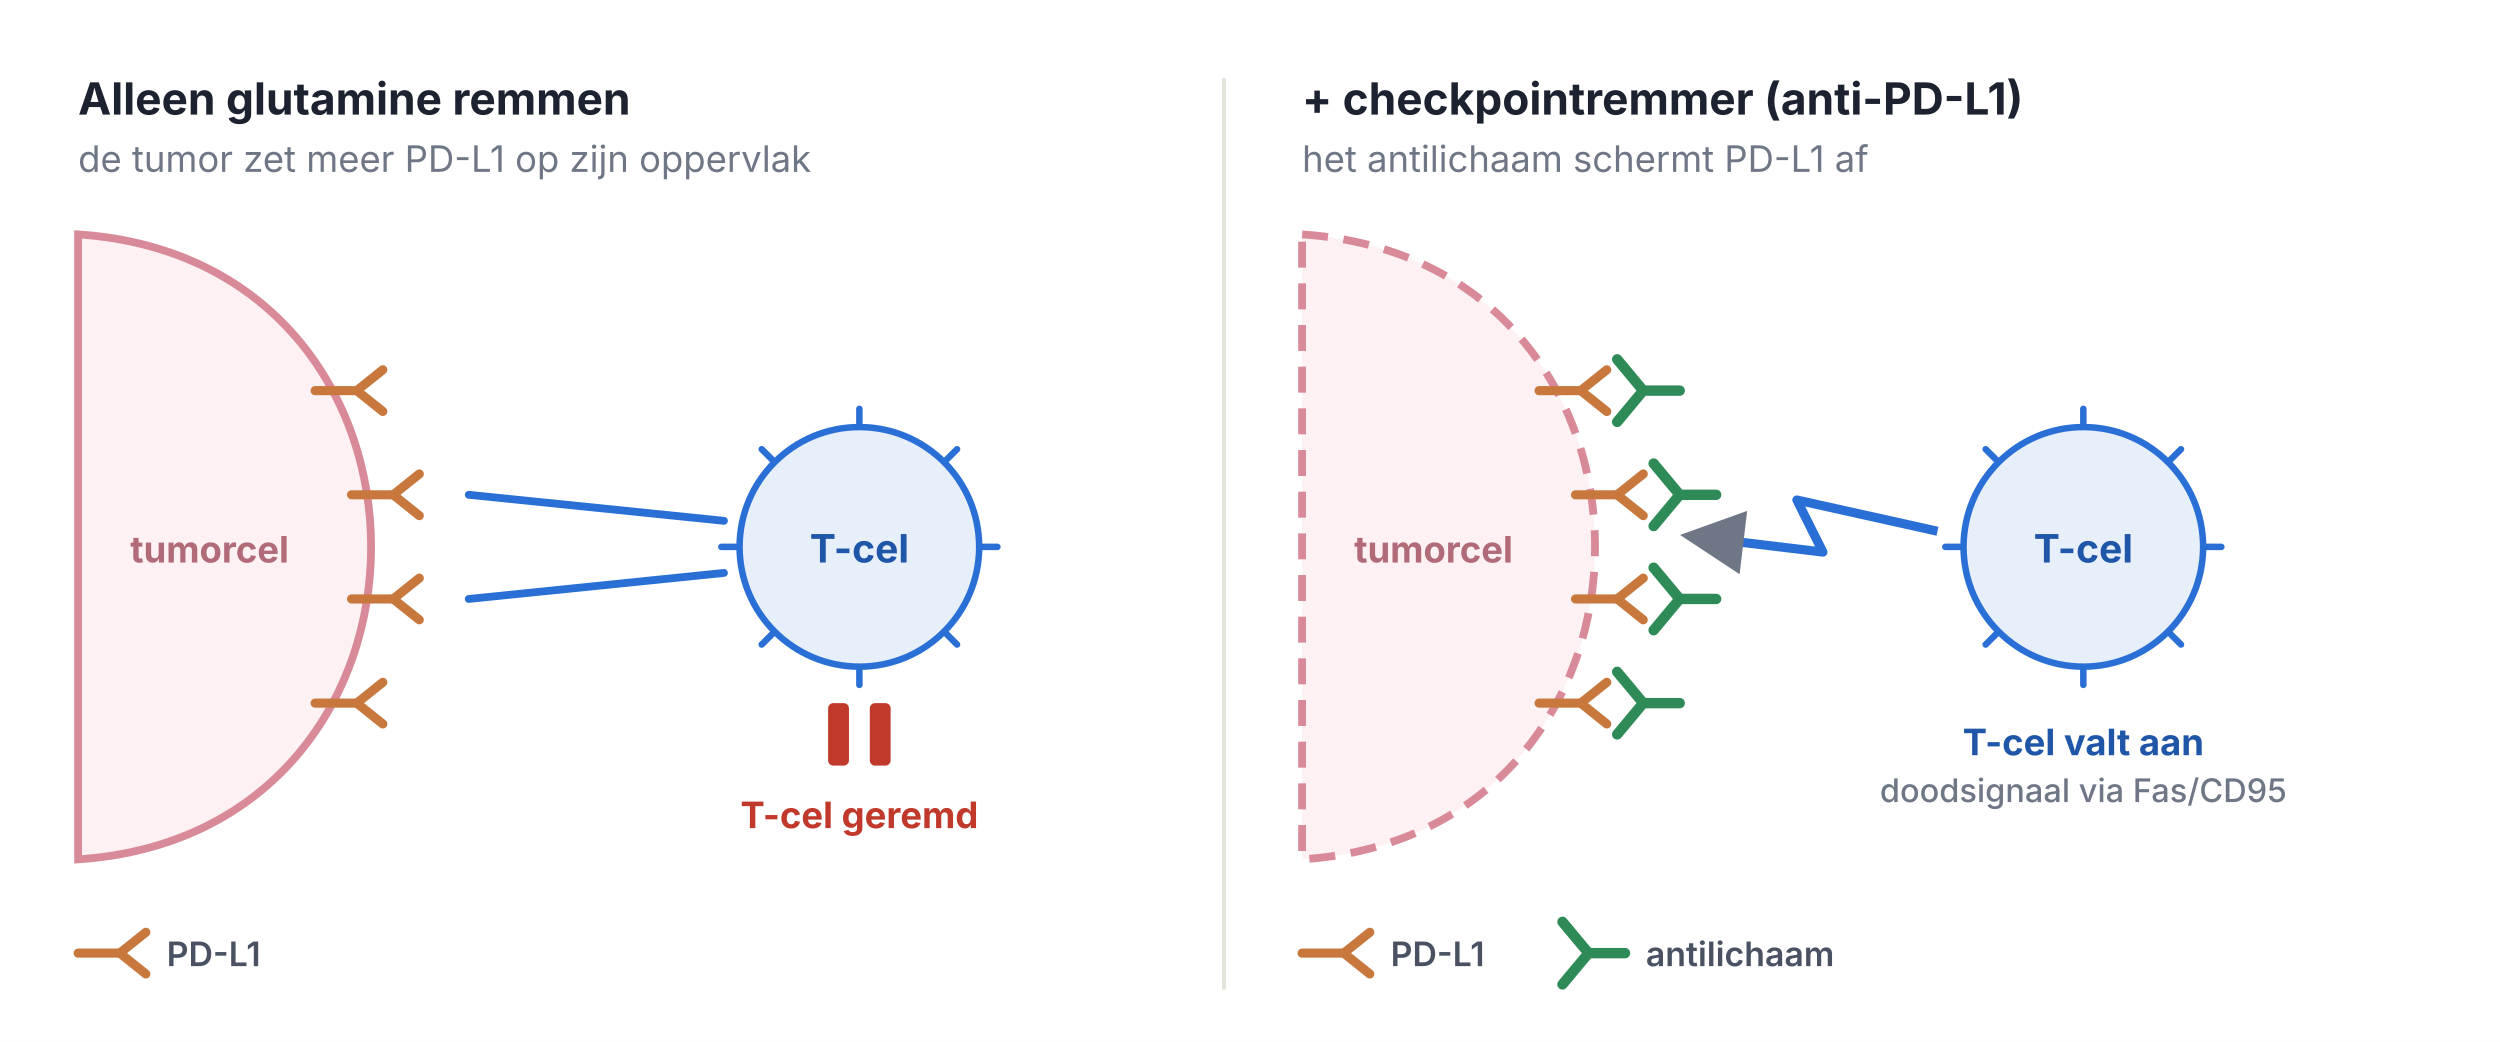
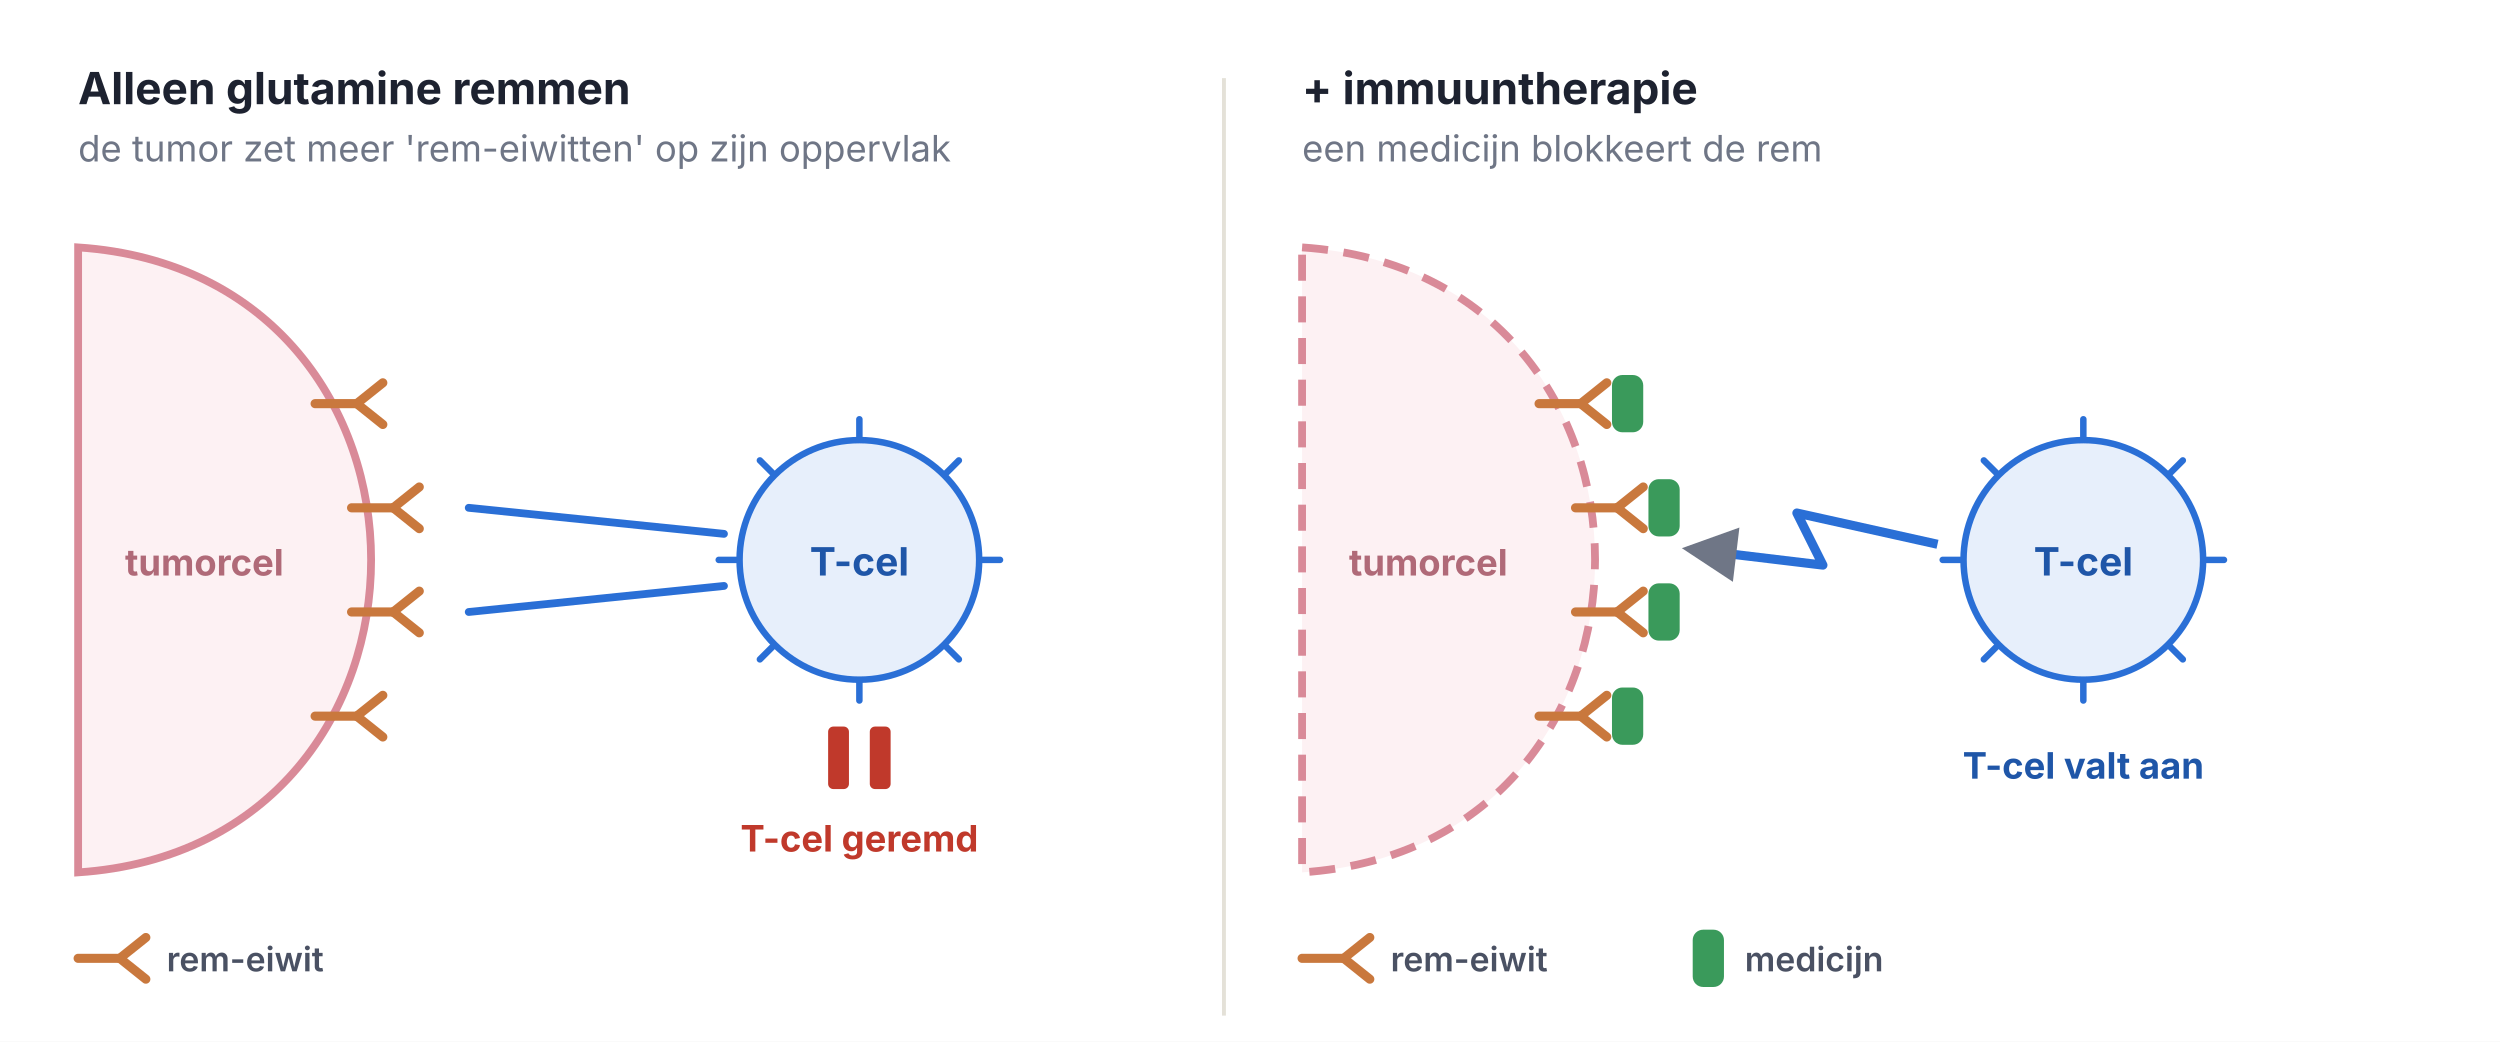
<svg xmlns="http://www.w3.org/2000/svg" viewBox="0 0 960 400" width="960" height="400" font-family="Inter, 'Segoe UI', Helvetica, Arial, sans-serif">
  <rect width="960" height="400" fill="#ffffff" />
  <defs>
-     <marker id="a" viewBox="0 0 10 10" refX="8" refY="5" markerWidth="7" markerHeight="7" orient="auto">
+     <marker id="mg" viewBox="0 0 10 10" refX="8" refY="5" markerWidth="6" markerHeight="6" orient="auto">
      <path d="M0,0 L10,5 L0,10 z" fill="#6f7686" />
    </marker>
+     <marker id="mb" viewBox="0 0 10 10" refX="8" refY="5" markerWidth="6" markerHeight="6" orient="auto">
+       <path d="M0,0 L10,5 L0,10 z" fill="#2a6fd6" />
+     </marker>
+     <marker id="mp" viewBox="0 0 10 10" refX="8" refY="5" markerWidth="6" markerHeight="6" orient="auto">
+       <path d="M0,0 L10,5 L0,10 z" fill="#d6588a" />
+     </marker>
+     <marker id="mgr" viewBox="0 0 10 10" refX="8" refY="5" markerWidth="6" markerHeight="6" orient="auto">
+       <path d="M0,0 L10,5 L0,10 z" fill="#3a9a5b" />
+     </marker>
+     <marker id="mpu" viewBox="0 0 10 10" refX="8" refY="5" markerWidth="6" markerHeight="6" orient="auto">
+       <path d="M0,0 L10,5 L0,10 z" fill="#7b5cc4" />
+     </marker>
+     <marker id="mgy" viewBox="0 0 10 10" refX="8" refY="5" markerWidth="6" markerHeight="6" orient="auto">
+       <path d="M0,0 L10,5 L0,10 z" fill="#bdbdbd" />
+     </marker>
+     <marker id="my" viewBox="0 0 10 10" refX="8" refY="5" markerWidth="6" markerHeight="6" orient="auto">
+       <path d="M0,0 L10,5 L0,10 z" fill="#8a8f9c" />
+     </marker>
  </defs>
-   <text x="30" y="44" font-size="17" fill="#1d2230" font-weight="700" text-anchor="start">Alleen glutamine remmen</text>
-   <text x="30" y="66" font-size="14" fill="#6f7686" font-weight="400" text-anchor="start">de tumor zet meer PD-L1 op zijn oppervlak</text>
-   <path d="M30,90 C180,100 180,320 30,330 Z" fill="#fdf1f3" stroke="#d98a98" stroke-width="3" />
-   <text x="50" y="216" font-size="14" fill="#b06a78" font-weight="700" text-anchor="start">tumorcel</text>
-   <line x1="121.0" y1="150" x2="137.0" y2="150" stroke="#c9783d" stroke-width="3.5" stroke-linecap="round" />
-   <line x1="137.0" y1="150" x2="147.0" y2="142" stroke="#c9783d" stroke-width="3.5" stroke-linecap="round" />
-   <line x1="137.0" y1="150" x2="147.0" y2="158" stroke="#c9783d" stroke-width="3.5" stroke-linecap="round" />
-   <line x1="135.0" y1="190" x2="151.0" y2="190" stroke="#c9783d" stroke-width="3.5" stroke-linecap="round" />
-   <line x1="151.0" y1="190" x2="161.0" y2="182" stroke="#c9783d" stroke-width="3.5" stroke-linecap="round" />
-   <line x1="151.0" y1="190" x2="161.0" y2="198" stroke="#c9783d" stroke-width="3.5" stroke-linecap="round" />
-   <line x1="135.0" y1="230" x2="151.0" y2="230" stroke="#c9783d" stroke-width="3.5" stroke-linecap="round" />
-   <line x1="151.0" y1="230" x2="161.0" y2="222" stroke="#c9783d" stroke-width="3.5" stroke-linecap="round" />
-   <line x1="151.0" y1="230" x2="161.0" y2="238" stroke="#c9783d" stroke-width="3.5" stroke-linecap="round" />
-   <line x1="121.0" y1="270" x2="137.0" y2="270" stroke="#c9783d" stroke-width="3.5" stroke-linecap="round" />
-   <line x1="137.0" y1="270" x2="147.0" y2="262" stroke="#c9783d" stroke-width="3.5" stroke-linecap="round" />
-   <line x1="137.0" y1="270" x2="147.0" y2="278" stroke="#c9783d" stroke-width="3.5" stroke-linecap="round" />
-   <line x1="376.0" y1="210.0" x2="383.0" y2="210.0" stroke="#2a6fd6" stroke-width="2.5" stroke-linecap="round" />
-   <line x1="362.5" y1="242.5" x2="367.5" y2="247.5" stroke="#2a6fd6" stroke-width="2.5" stroke-linecap="round" />
-   <line x1="330.0" y1="256.0" x2="330.0" y2="263.0" stroke="#2a6fd6" stroke-width="2.5" stroke-linecap="round" />
-   <line x1="297.5" y1="242.5" x2="292.5" y2="247.5" stroke="#2a6fd6" stroke-width="2.5" stroke-linecap="round" />
-   <line x1="284.0" y1="210.0" x2="277.0" y2="210.0" stroke="#2a6fd6" stroke-width="2.5" stroke-linecap="round" />
-   <line x1="297.5" y1="177.5" x2="292.5" y2="172.5" stroke="#2a6fd6" stroke-width="2.5" stroke-linecap="round" />
-   <line x1="330.0" y1="164.0" x2="330.0" y2="157.0" stroke="#2a6fd6" stroke-width="2.5" stroke-linecap="round" />
-   <line x1="362.5" y1="177.5" x2="367.5" y2="172.5" stroke="#2a6fd6" stroke-width="2.5" stroke-linecap="round" />
-   <circle cx="330" cy="210" r="46" fill="#e7effb" stroke="#2a6fd6" stroke-width="2.5" />
-   <text x="330" y="216" font-size="15" fill="#1f56a8" font-weight="700" text-anchor="middle">T-cel</text>
-   <line x1="180" y1="190" x2="278" y2="200" stroke="#2a6fd6" stroke-width="3" stroke-linecap="round" />
-   <line x1="180" y1="230" x2="278" y2="220" stroke="#2a6fd6" stroke-width="3" stroke-linecap="round" />
-   <rect x="318" y="270" width="8" height="24" rx="2" fill="#c0392b" />
-   <rect x="334" y="270" width="8" height="24" rx="2" fill="#c0392b" />
-   <text x="330" y="318" font-size="14" fill="#c0392b" font-weight="700" text-anchor="middle">T-cel geremd</text>
-   <line x1="30" y1="366" x2="46" y2="366" stroke="#c9783d" stroke-width="3.5" stroke-linecap="round" />
-   <line x1="46" y1="366" x2="56" y2="358" stroke="#c9783d" stroke-width="3.5" stroke-linecap="round" />
-   <line x1="46" y1="366" x2="56" y2="374" stroke="#c9783d" stroke-width="3.5" stroke-linecap="round" />
-   <text x="64" y="371" font-size="13" fill="#4a5163" font-weight="600" text-anchor="start">PD-L1</text>
-   <text x="500" y="44" font-size="17" fill="#1d2230" font-weight="700" text-anchor="start">+ checkpointremmer (anti-PD-L1)</text>
-   <text x="500" y="66" font-size="14" fill="#6f7686" font-weight="400" text-anchor="start">het antilichaam schermt PD-L1 af</text>
-   <path d="M500,90 C650,100 650,320 500,330 Z" fill="#fdf1f3" stroke="#d98a98" stroke-width="3" stroke-dasharray="10 6" />
-   <text x="520" y="216" font-size="14" fill="#b06a78" font-weight="700" text-anchor="start">tumorcel</text>
-   <line x1="591.0" y1="150" x2="607.0" y2="150" stroke="#c9783d" stroke-width="3.5" stroke-linecap="round" />
-   <line x1="607.0" y1="150" x2="617.0" y2="142" stroke="#c9783d" stroke-width="3.5" stroke-linecap="round" />
-   <line x1="607.0" y1="150" x2="617.0" y2="158" stroke="#c9783d" stroke-width="3.5" stroke-linecap="round" />
-   <path d="M621.0,138 l10,12 l-10,12 M631.0,150 h14" fill="none" stroke="#2e8b57" stroke-width="4" stroke-linecap="round" stroke-linejoin="round" />
-   <line x1="605.0" y1="190" x2="621.0" y2="190" stroke="#c9783d" stroke-width="3.5" stroke-linecap="round" />
-   <line x1="621.0" y1="190" x2="631.0" y2="182" stroke="#c9783d" stroke-width="3.5" stroke-linecap="round" />
-   <line x1="621.0" y1="190" x2="631.0" y2="198" stroke="#c9783d" stroke-width="3.5" stroke-linecap="round" />
-   <path d="M635.0,178 l10,12 l-10,12 M645.0,190 h14" fill="none" stroke="#2e8b57" stroke-width="4" stroke-linecap="round" stroke-linejoin="round" />
-   <line x1="605.0" y1="230" x2="621.0" y2="230" stroke="#c9783d" stroke-width="3.5" stroke-linecap="round" />
-   <line x1="621.0" y1="230" x2="631.0" y2="222" stroke="#c9783d" stroke-width="3.5" stroke-linecap="round" />
-   <line x1="621.0" y1="230" x2="631.0" y2="238" stroke="#c9783d" stroke-width="3.5" stroke-linecap="round" />
-   <path d="M635.0,218 l10,12 l-10,12 M645.0,230 h14" fill="none" stroke="#2e8b57" stroke-width="4" stroke-linecap="round" stroke-linejoin="round" />
-   <line x1="591.0" y1="270" x2="607.0" y2="270" stroke="#c9783d" stroke-width="3.5" stroke-linecap="round" />
-   <line x1="607.0" y1="270" x2="617.0" y2="262" stroke="#c9783d" stroke-width="3.5" stroke-linecap="round" />
-   <line x1="607.0" y1="270" x2="617.0" y2="278" stroke="#c9783d" stroke-width="3.5" stroke-linecap="round" />
-   <path d="M621.0,258 l10,12 l-10,12 M631.0,270 h14" fill="none" stroke="#2e8b57" stroke-width="4" stroke-linecap="round" stroke-linejoin="round" />
-   <line x1="846.0" y1="210.0" x2="853.0" y2="210.0" stroke="#2a6fd6" stroke-width="2.5" stroke-linecap="round" />
-   <line x1="832.5" y1="242.5" x2="837.5" y2="247.5" stroke="#2a6fd6" stroke-width="2.5" stroke-linecap="round" />
-   <line x1="800.0" y1="256.0" x2="800.0" y2="263.0" stroke="#2a6fd6" stroke-width="2.5" stroke-linecap="round" />
-   <line x1="767.5" y1="242.5" x2="762.5" y2="247.5" stroke="#2a6fd6" stroke-width="2.5" stroke-linecap="round" />
-   <line x1="754.0" y1="210.0" x2="747.0" y2="210.0" stroke="#2a6fd6" stroke-width="2.5" stroke-linecap="round" />
-   <line x1="767.5" y1="177.5" x2="762.5" y2="172.5" stroke="#2a6fd6" stroke-width="2.5" stroke-linecap="round" />
-   <line x1="800.0" y1="164.0" x2="800.0" y2="157.0" stroke="#2a6fd6" stroke-width="2.5" stroke-linecap="round" />
-   <line x1="832.5" y1="177.5" x2="837.5" y2="172.5" stroke="#2a6fd6" stroke-width="2.5" stroke-linecap="round" />
-   <circle cx="800" cy="210" r="46" fill="#e7effb" stroke="#2a6fd6" stroke-width="2.5" />
-   <text x="800" y="216" font-size="15" fill="#1f56a8" font-weight="700" text-anchor="middle">T-cel</text>
-   <path d="M744,204 L690,192 L700,212 L650,206" fill="none" stroke="#2a6fd6" stroke-width="3.5" stroke-linejoin="round" marker-end="url(#a)" />
-   <text x="800" y="290" font-size="14" fill="#1f56a8" font-weight="700" text-anchor="middle">T-cel valt aan</text>
-   <text x="800" y="308" font-size="12.5" fill="#6f7686" font-weight="500" text-anchor="middle">doodsignaal via Fas/CD95</text>
-   <line x1="500" y1="366" x2="516" y2="366" stroke="#c9783d" stroke-width="3.5" stroke-linecap="round" />
-   <line x1="516" y1="366" x2="526" y2="358" stroke="#c9783d" stroke-width="3.5" stroke-linecap="round" />
-   <line x1="516" y1="366" x2="526" y2="374" stroke="#c9783d" stroke-width="3.5" stroke-linecap="round" />
-   <text x="534" y="371" font-size="13" fill="#4a5163" font-weight="600" text-anchor="start">PD-L1</text>
-   <path d="M600,354 l10,12 l-10,12 M610,366 h14" fill="none" stroke="#2e8b57" stroke-width="4" stroke-linecap="round" stroke-linejoin="round" />
-   <text x="632" y="371" font-size="13" fill="#4a5163" font-weight="600" text-anchor="start">antilichaam</text>
-   <line x1="470" y1="30" x2="470" y2="380" stroke="#e4e1d8" stroke-width="1.5" />
+   <text x="30" y="40" font-size="17" fill="#1d2230" font-weight="700" text-anchor="start">Alleen glutamine remmen</text>
+   <text x="30" y="62" font-size="14" fill="#6f7686" font-weight="400" text-anchor="start">de tumor zet meer 'rem-eiwitten' op zijn oppervlak</text>
+   <path d="M30,95 C180,105 180,325 30,335 Z" fill="#fdf1f3" stroke="#d98a98" stroke-width="3" />
+   <text x="48" y="221" font-size="14" fill="#b06a78" font-weight="700" text-anchor="start">tumorcel</text>
+   <line x1="121.0" y1="155" x2="137.0" y2="155" stroke="#c9783d" stroke-width="3.5" stroke-linecap="round" />
+   <line x1="137.0" y1="155" x2="147.0" y2="147" stroke="#c9783d" stroke-width="3.5" stroke-linecap="round" />
+   <line x1="137.0" y1="155" x2="147.0" y2="163" stroke="#c9783d" stroke-width="3.5" stroke-linecap="round" />
+   <line x1="135.0" y1="195" x2="151.0" y2="195" stroke="#c9783d" stroke-width="3.5" stroke-linecap="round" />
+   <line x1="151.0" y1="195" x2="161.0" y2="187" stroke="#c9783d" stroke-width="3.5" stroke-linecap="round" />
+   <line x1="151.0" y1="195" x2="161.0" y2="203" stroke="#c9783d" stroke-width="3.5" stroke-linecap="round" />
+   <line x1="135.0" y1="235" x2="151.0" y2="235" stroke="#c9783d" stroke-width="3.5" stroke-linecap="round" />
+   <line x1="151.0" y1="235" x2="161.0" y2="227" stroke="#c9783d" stroke-width="3.5" stroke-linecap="round" />
+   <line x1="151.0" y1="235" x2="161.0" y2="243" stroke="#c9783d" stroke-width="3.5" stroke-linecap="round" />
+   <line x1="121.0" y1="275" x2="137.0" y2="275" stroke="#c9783d" stroke-width="3.5" stroke-linecap="round" />
+   <line x1="137.0" y1="275" x2="147.0" y2="267" stroke="#c9783d" stroke-width="3.5" stroke-linecap="round" />
+   <line x1="137.0" y1="275" x2="147.0" y2="283" stroke="#c9783d" stroke-width="3.5" stroke-linecap="round" />
+   <line x1="376.0" y1="215.0" x2="384.0" y2="215.0" stroke="#2a6fd6" stroke-width="2.5" stroke-linecap="round" />
+   <line x1="362.5" y1="247.5" x2="368.2" y2="253.2" stroke="#2a6fd6" stroke-width="2.5" stroke-linecap="round" />
+   <line x1="330.0" y1="261.0" x2="330.0" y2="269.0" stroke="#2a6fd6" stroke-width="2.5" stroke-linecap="round" />
+   <line x1="297.5" y1="247.5" x2="291.8" y2="253.2" stroke="#2a6fd6" stroke-width="2.5" stroke-linecap="round" />
+   <line x1="284.0" y1="215.0" x2="276.0" y2="215.0" stroke="#2a6fd6" stroke-width="2.5" stroke-linecap="round" />
+   <line x1="297.5" y1="182.5" x2="291.8" y2="176.8" stroke="#2a6fd6" stroke-width="2.5" stroke-linecap="round" />
+   <line x1="330.0" y1="169.0" x2="330.0" y2="161.0" stroke="#2a6fd6" stroke-width="2.5" stroke-linecap="round" />
+   <line x1="362.5" y1="182.5" x2="368.2" y2="176.8" stroke="#2a6fd6" stroke-width="2.5" stroke-linecap="round" />
+   <circle cx="330" cy="215" r="46" fill="#e7effb" stroke="#2a6fd6" stroke-width="2.5" />
+   <text x="330" y="221" font-size="15" fill="#1f56a8" font-weight="700" text-anchor="middle">T-cel</text>
+   <line x1="180" y1="195" x2="278" y2="205" stroke="#2a6fd6" stroke-width="3" stroke-linecap="round" />
+   <line x1="180" y1="235" x2="278" y2="225" stroke="#2a6fd6" stroke-width="3" stroke-linecap="round" />
+   <rect x="318" y="279" width="8" height="24" rx="2" fill="#c0392b" />
+   <rect x="334" y="279" width="8" height="24" rx="2" fill="#c0392b" />
+   <text x="330" y="327" font-size="14" fill="#c0392b" font-weight="700" text-anchor="middle">T-cel geremd</text>
+   <line x1="30" y1="368" x2="46" y2="368" stroke="#c9783d" stroke-width="3.5" stroke-linecap="round" />
+   <line x1="46" y1="368" x2="56" y2="360" stroke="#c9783d" stroke-width="3.5" stroke-linecap="round" />
+   <line x1="46" y1="368" x2="56" y2="376" stroke="#c9783d" stroke-width="3.5" stroke-linecap="round" />
+   <text x="64" y="373" font-size="13" fill="#4a5163" font-weight="600" text-anchor="start">rem-eiwit</text>
+   <text x="500" y="40" font-size="17" fill="#1d2230" font-weight="700" text-anchor="start">+ immuuntherapie</text>
+   <text x="500" y="62" font-size="14" fill="#6f7686" font-weight="400" text-anchor="start">een medicijn blokkeert de rem</text>
+   <path d="M500,95 C650,105 650,325 500,335 Z" fill="#fdf1f3" stroke="#d98a98" stroke-width="3" stroke-dasharray="10 6" />
+   <text x="518" y="221" font-size="14" fill="#b06a78" font-weight="700" text-anchor="start">tumorcel</text>
+   <line x1="591.0" y1="155" x2="607.0" y2="155" stroke="#c9783d" stroke-width="3.5" stroke-linecap="round" />
+   <line x1="607.0" y1="155" x2="617.0" y2="147" stroke="#c9783d" stroke-width="3.5" stroke-linecap="round" />
+   <line x1="607.0" y1="155" x2="617.0" y2="163" stroke="#c9783d" stroke-width="3.5" stroke-linecap="round" />
+   <rect x="619.0" y="144" width="12" height="22" rx="4" fill="#3a9a5b" />
+   <line x1="605.0" y1="195" x2="621.0" y2="195" stroke="#c9783d" stroke-width="3.5" stroke-linecap="round" />
+   <line x1="621.0" y1="195" x2="631.0" y2="187" stroke="#c9783d" stroke-width="3.5" stroke-linecap="round" />
+   <line x1="621.0" y1="195" x2="631.0" y2="203" stroke="#c9783d" stroke-width="3.5" stroke-linecap="round" />
+   <rect x="633.0" y="184" width="12" height="22" rx="4" fill="#3a9a5b" />
+   <line x1="605.0" y1="235" x2="621.0" y2="235" stroke="#c9783d" stroke-width="3.5" stroke-linecap="round" />
+   <line x1="621.0" y1="235" x2="631.0" y2="227" stroke="#c9783d" stroke-width="3.5" stroke-linecap="round" />
+   <line x1="621.0" y1="235" x2="631.0" y2="243" stroke="#c9783d" stroke-width="3.5" stroke-linecap="round" />
+   <rect x="633.0" y="224" width="12" height="22" rx="4" fill="#3a9a5b" />
+   <line x1="591.0" y1="275" x2="607.0" y2="275" stroke="#c9783d" stroke-width="3.5" stroke-linecap="round" />
+   <line x1="607.0" y1="275" x2="617.0" y2="267" stroke="#c9783d" stroke-width="3.5" stroke-linecap="round" />
+   <line x1="607.0" y1="275" x2="617.0" y2="283" stroke="#c9783d" stroke-width="3.5" stroke-linecap="round" />
+   <rect x="619.0" y="264" width="12" height="22" rx="4" fill="#3a9a5b" />
+   <line x1="846.0" y1="215.0" x2="854.0" y2="215.0" stroke="#2a6fd6" stroke-width="2.5" stroke-linecap="round" />
+   <line x1="832.5" y1="247.5" x2="838.2" y2="253.2" stroke="#2a6fd6" stroke-width="2.5" stroke-linecap="round" />
+   <line x1="800.0" y1="261.0" x2="800.0" y2="269.0" stroke="#2a6fd6" stroke-width="2.5" stroke-linecap="round" />
+   <line x1="767.5" y1="247.5" x2="761.8" y2="253.2" stroke="#2a6fd6" stroke-width="2.5" stroke-linecap="round" />
+   <line x1="754.0" y1="215.0" x2="746.0" y2="215.0" stroke="#2a6fd6" stroke-width="2.5" stroke-linecap="round" />
+   <line x1="767.5" y1="182.5" x2="761.8" y2="176.8" stroke="#2a6fd6" stroke-width="2.5" stroke-linecap="round" />
+   <line x1="800.0" y1="169.0" x2="800.0" y2="161.0" stroke="#2a6fd6" stroke-width="2.5" stroke-linecap="round" />
+   <line x1="832.5" y1="182.5" x2="838.2" y2="176.8" stroke="#2a6fd6" stroke-width="2.5" stroke-linecap="round" />
+   <circle cx="800" cy="215" r="46" fill="#e7effb" stroke="#2a6fd6" stroke-width="2.5" />
+   <text x="800" y="221" font-size="15" fill="#1f56a8" font-weight="700" text-anchor="middle">T-cel</text>
+   <path d="M744,209 L690,197 L700,217 L650,211" fill="none" stroke="#2a6fd6" stroke-width="3.5" stroke-linejoin="round" marker-end="url(#mg)" />
+   <text x="800" y="299" font-size="14" fill="#1f56a8" font-weight="700" text-anchor="middle">T-cel valt aan</text>
+   <line x1="500" y1="368" x2="516" y2="368" stroke="#c9783d" stroke-width="3.5" stroke-linecap="round" />
+   <line x1="516" y1="368" x2="526" y2="360" stroke="#c9783d" stroke-width="3.5" stroke-linecap="round" />
+   <line x1="516" y1="368" x2="526" y2="376" stroke="#c9783d" stroke-width="3.5" stroke-linecap="round" />
+   <text x="534" y="373" font-size="13" fill="#4a5163" font-weight="600" text-anchor="start">rem-eiwit</text>
+   <rect x="650" y="357" width="12" height="22" rx="4" fill="#3a9a5b" />
+   <text x="670" y="373" font-size="13" fill="#4a5163" font-weight="600" text-anchor="start">medicijn</text>
+   <line x1="470" y1="30" x2="470" y2="390" stroke="#e4e1d8" stroke-width="1.5" />
</svg>
